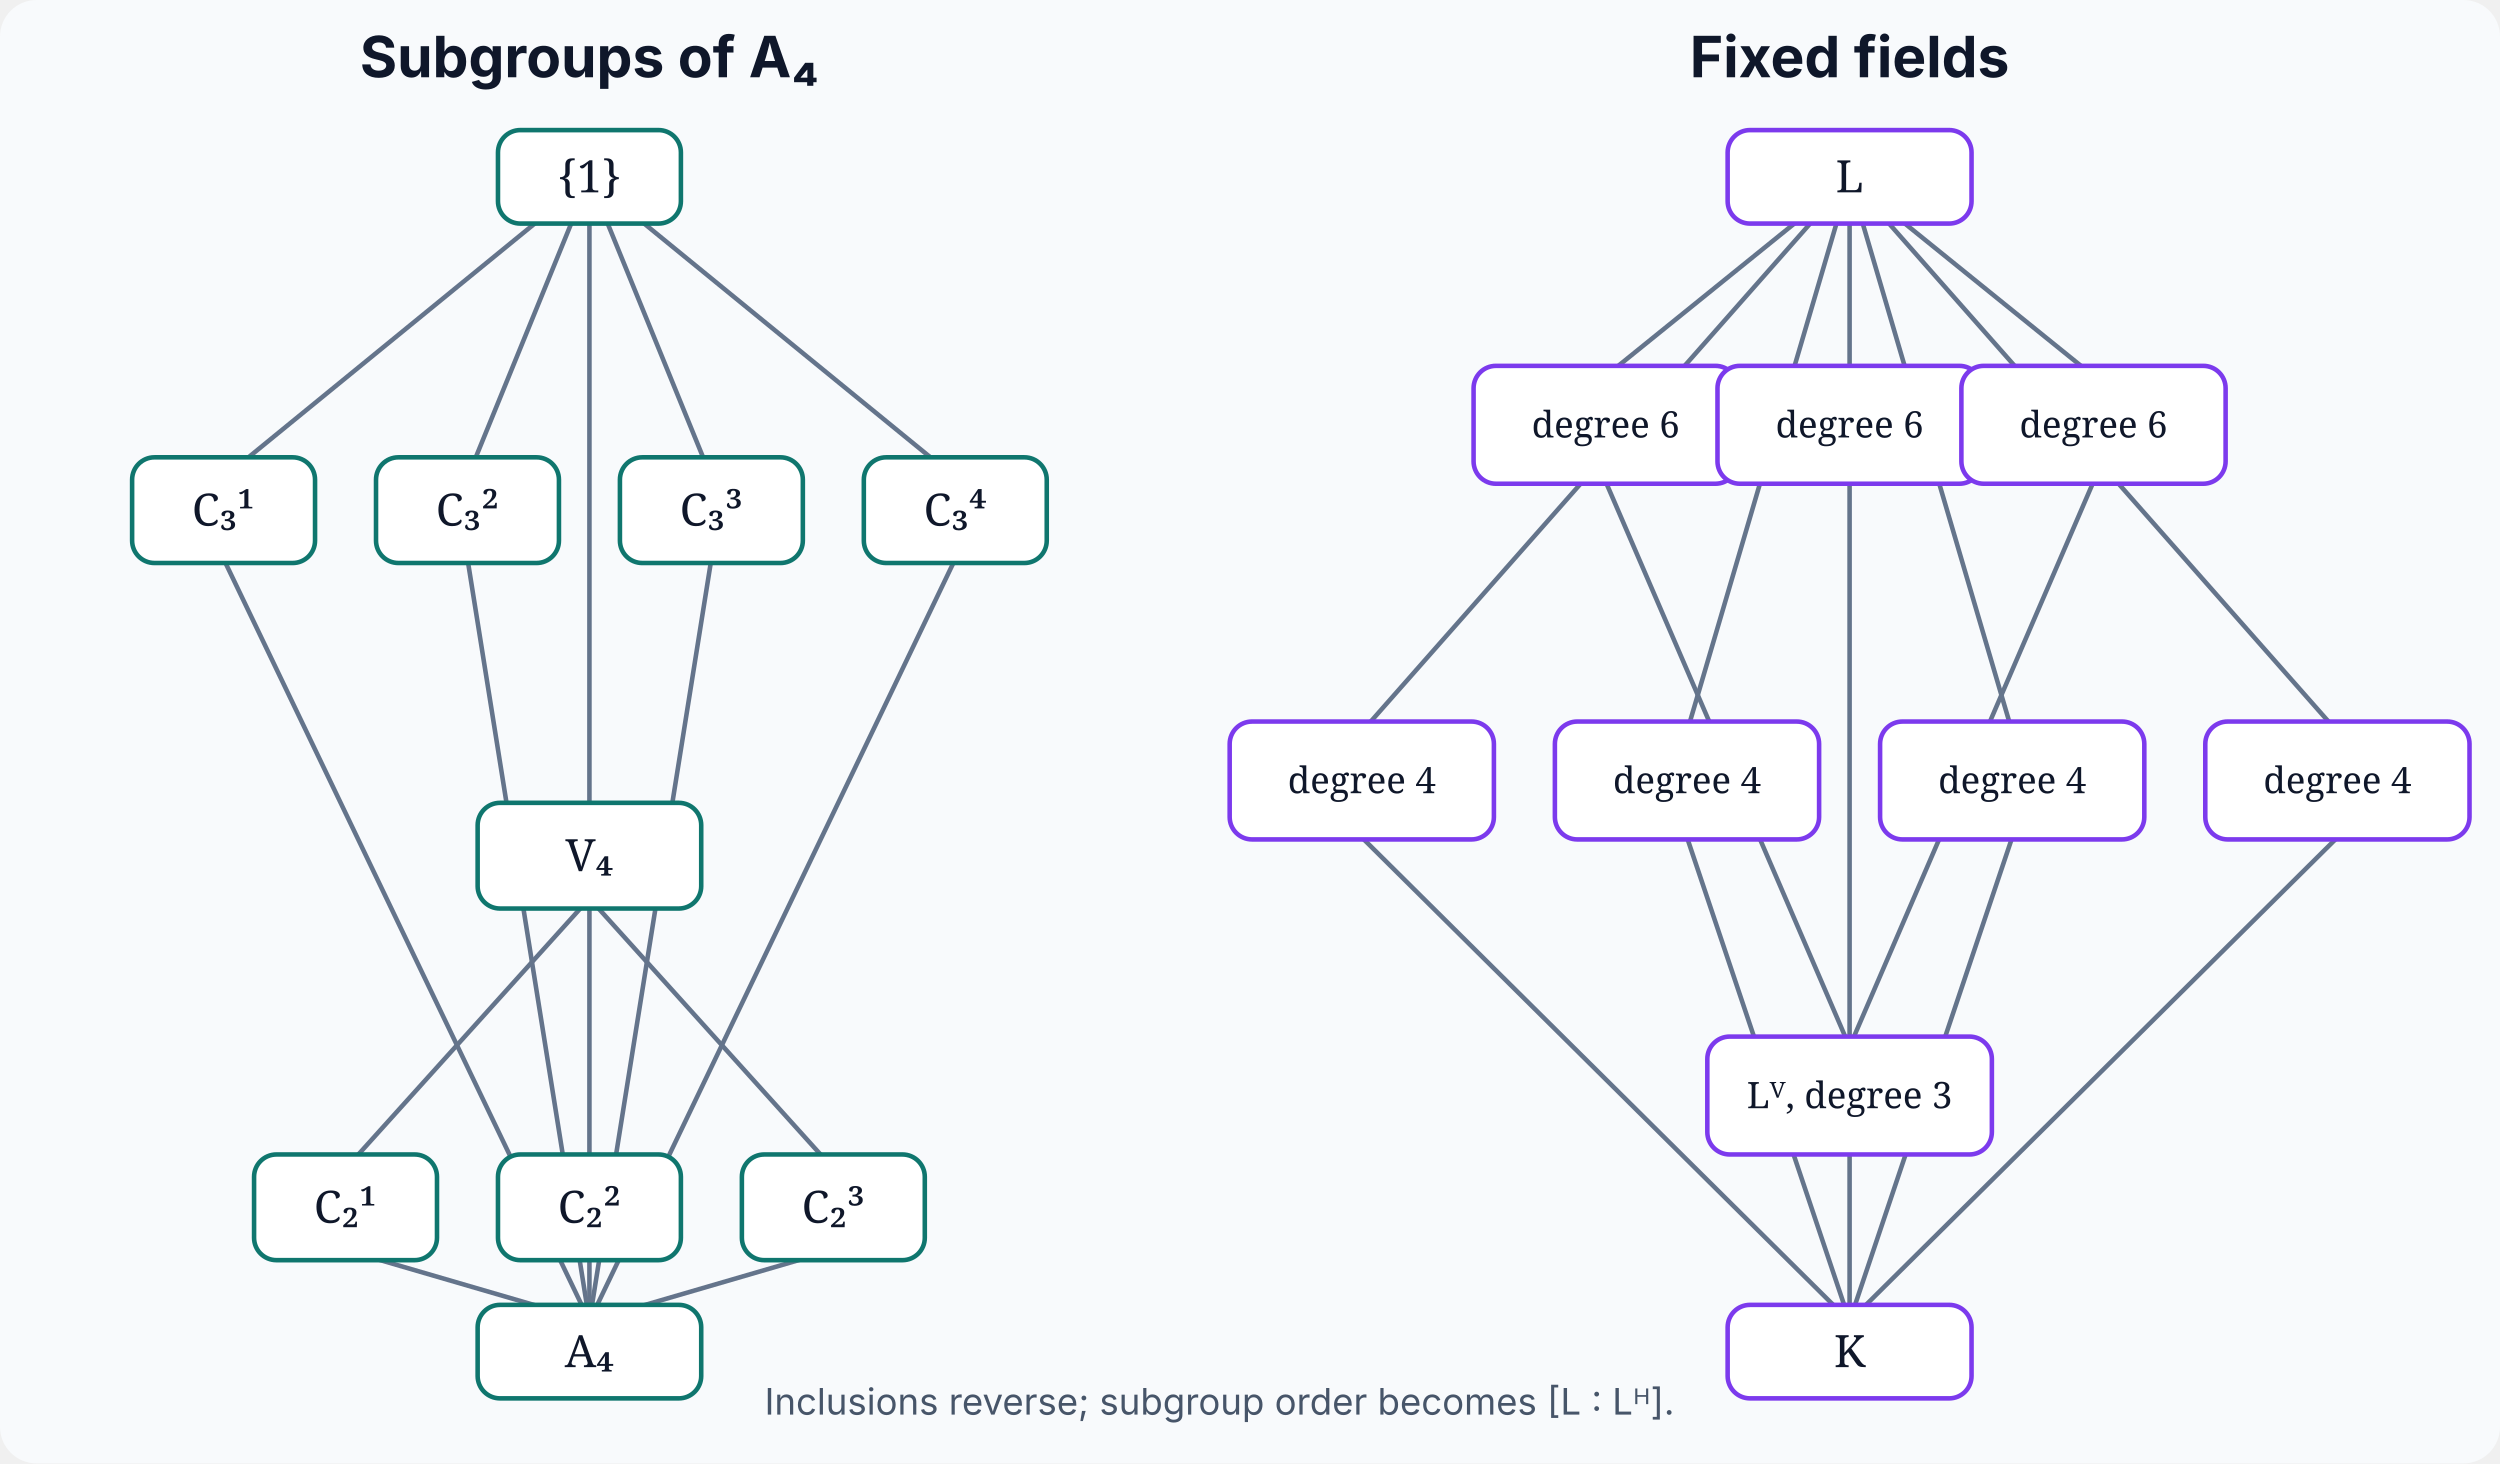
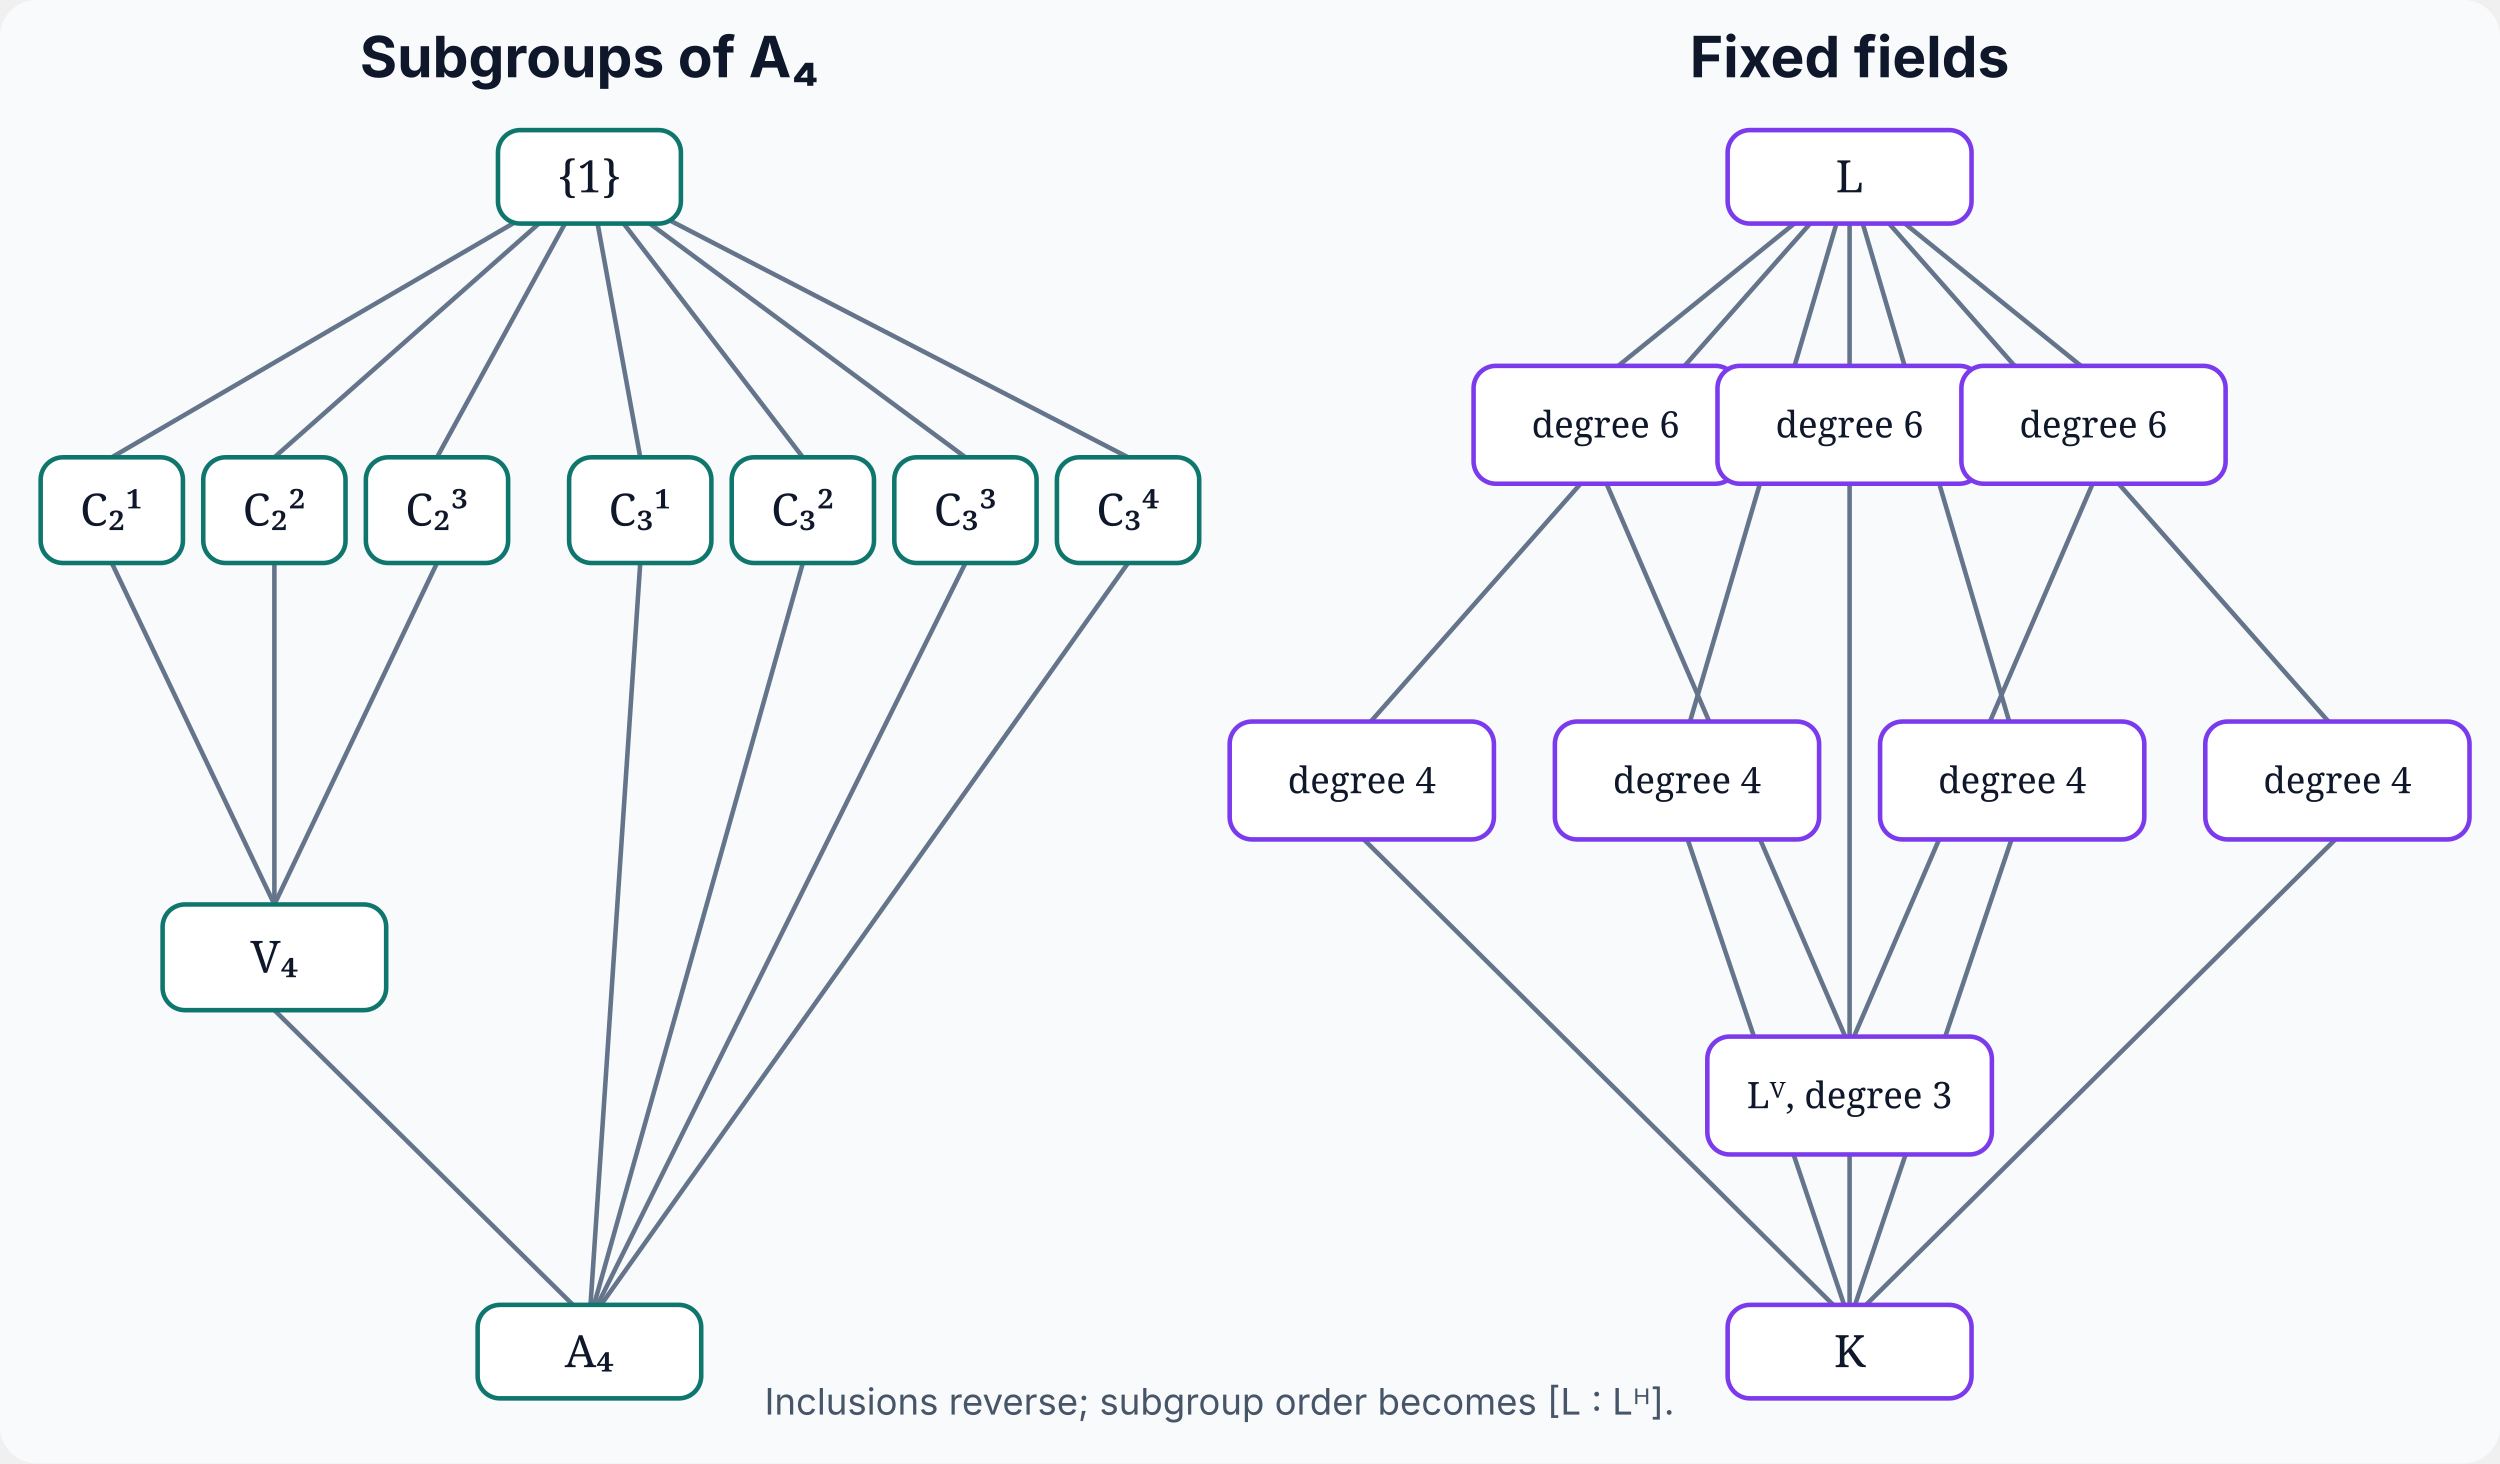
<svg xmlns="http://www.w3.org/2000/svg" viewBox="0 0 1230 720" role="img" aria-labelledby="title desc">
  <style>
    .bg { fill: #f8fafc; }
    .edge { stroke: #64748b; stroke-width: 2.25; }
    .node { fill: #fff; stroke: #0f766e; stroke-width: 2.25; rx: 11; }
    .field { stroke: #7c3aed; }
    .label { fill: #0f172a; font: 22px Georgia, serif; text-anchor: middle; dominant-baseline: middle; }
    .small { font-size: 18px; }
    .heading { fill: #0f172a; font: 700 28px -apple-system, BlinkMacSystemFont, "Segoe UI", sans-serif; text-anchor: middle; }
    .note { fill: #475569; font: 18px -apple-system, BlinkMacSystemFont, "Segoe UI", sans-serif; text-anchor: middle; }
  </style>
  <rect class="bg" width="1230" height="720" rx="18" />
  <text class="heading" x="290" y="38">Subgroups of A₄</text>
  <text class="heading" x="910" y="38">Fixed fields</text>
-   <line class="edge" x1="290" y1="88" x2="110" y2="235" />
-   <line class="edge" x1="290" y1="88" x2="230" y2="235" />
-   <line class="edge" x1="290" y1="88" x2="350" y2="235" />
-   <line class="edge" x1="290" y1="88" x2="470" y2="235" />
-   <line class="edge" x1="290" y1="88" x2="290" y2="402" />
-   <line class="edge" x1="290" y1="442" x2="170" y2="575" />
-   <line class="edge" x1="290" y1="442" x2="290" y2="575" />
-   <line class="edge" x1="290" y1="442" x2="410" y2="575" />
-   <line class="edge" x1="110" y1="275" x2="290" y2="650" />
-   <line class="edge" x1="230" y1="275" x2="290" y2="650" />
-   <line class="edge" x1="350" y1="275" x2="290" y2="650" />
-   <line class="edge" x1="470" y1="275" x2="290" y2="650" />
-   <line class="edge" x1="170" y1="615" x2="290" y2="650" />
-   <line class="edge" x1="290" y1="615" x2="290" y2="650" />
-   <line class="edge" x1="410" y1="615" x2="290" y2="650" />
+   <line class="edge" data-cover="1-c2-1" x1="290" y1="88" x2="55" y2="225" />
+   <line class="edge" data-cover="1-c2-2" x1="290" y1="88" x2="135" y2="225" />
+   <line class="edge" data-cover="1-c2-3" x1="290" y1="88" x2="215" y2="225" />
+   <line class="edge" data-cover="1-c3-1" x1="290" y1="88" x2="315" y2="225" />
+   <line class="edge" data-cover="1-c3-2" x1="290" y1="88" x2="395" y2="225" />
+   <line class="edge" data-cover="1-c3-3" x1="290" y1="88" x2="475" y2="225" />
+   <line class="edge" data-cover="1-c3-4" x1="290" y1="88" x2="555" y2="225" />
+   <line class="edge" data-cover="c2-1-v4" x1="55" y1="277" x2="135" y2="445" />
+   <line class="edge" data-cover="c2-2-v4" x1="135" y1="277" x2="135" y2="445" />
+   <line class="edge" data-cover="c2-3-v4" x1="215" y1="277" x2="135" y2="445" />
+   <line class="edge" data-cover="c3-1-a4" x1="315" y1="277" x2="290" y2="650" />
+   <line class="edge" data-cover="c3-2-a4" x1="395" y1="277" x2="290" y2="650" />
+   <line class="edge" data-cover="c3-3-a4" x1="475" y1="277" x2="290" y2="650" />
+   <line class="edge" data-cover="c3-4-a4" x1="555" y1="277" x2="290" y2="650" />
+   <line class="edge" data-cover="v4-a4" x1="135" y1="497" x2="290" y2="650" />
  <rect class="node" x="245" y="64" width="90" height="46" />
  <text class="label" x="290" y="87">{1}</text>
-   <rect class="node" x="65" y="225" width="90" height="52" />
-   <text class="label" x="110" y="251">C₃¹</text>
-   <rect class="node" x="185" y="225" width="90" height="52" />
-   <text class="label" x="230" y="251">C₃²</text>
-   <rect class="node" x="305" y="225" width="90" height="52" />
-   <text class="label" x="350" y="251">C₃³</text>
-   <rect class="node" x="425" y="225" width="90" height="52" />
-   <text class="label" x="470" y="251">C₃⁴</text>
-   <rect class="node" x="235" y="395" width="110" height="52" />
-   <text class="label" x="290" y="421">V₄</text>
-   <rect class="node" x="125" y="568" width="90" height="52" />
-   <text class="label" x="170" y="594">C₂¹</text>
-   <rect class="node" x="245" y="568" width="90" height="52" />
-   <text class="label" x="290" y="594">C₂²</text>
-   <rect class="node" x="365" y="568" width="90" height="52" />
-   <text class="label" x="410" y="594">C₂³</text>
+   <rect class="node" x="20" y="225" width="70" height="52" />
+   <text class="label" x="55" y="251">C₂¹</text>
+   <rect class="node" x="100" y="225" width="70" height="52" />
+   <text class="label" x="135" y="251">C₂²</text>
+   <rect class="node" x="180" y="225" width="70" height="52" />
+   <text class="label" x="215" y="251">C₂³</text>
+   <rect class="node" x="280" y="225" width="70" height="52" />
+   <text class="label" x="315" y="251">C₃¹</text>
+   <rect class="node" x="360" y="225" width="70" height="52" />
+   <text class="label" x="395" y="251">C₃²</text>
+   <rect class="node" x="440" y="225" width="70" height="52" />
+   <text class="label" x="475" y="251">C₃³</text>
+   <rect class="node" x="520" y="225" width="70" height="52" />
+   <text class="label" x="555" y="251">C₃⁴</text>
+   <rect class="node" x="80" y="445" width="110" height="52" />
+   <text class="label" x="135" y="471">V₄</text>
  <rect class="node" x="235" y="642" width="110" height="46" />
  <text class="label" x="290" y="665">A₄</text>
  <line class="edge" x1="910" y1="88" x2="790" y2="185" />
  <line class="edge" x1="910" y1="88" x2="910" y2="185" />
  <line class="edge" x1="910" y1="88" x2="1030" y2="185" />
  <line class="edge" x1="910" y1="88" x2="670" y2="360" />
  <line class="edge" x1="910" y1="88" x2="830" y2="360" />
  <line class="edge" x1="910" y1="88" x2="990" y2="360" />
  <line class="edge" x1="910" y1="88" x2="1150" y2="360" />
  <line class="edge" x1="790" y1="237" x2="910" y2="515" />
  <line class="edge" x1="910" y1="237" x2="910" y2="515" />
  <line class="edge" x1="1030" y1="237" x2="910" y2="515" />
  <line class="edge" x1="670" y1="412" x2="910" y2="650" />
  <line class="edge" x1="830" y1="412" x2="910" y2="650" />
  <line class="edge" x1="990" y1="412" x2="910" y2="650" />
  <line class="edge" x1="1150" y1="412" x2="910" y2="650" />
  <line class="edge" x1="910" y1="567" x2="910" y2="650" />
  <rect class="node field" x="850" y="64" width="120" height="46" />
  <text class="label" x="910" y="87">L</text>
  <rect class="node field" x="725" y="180" width="130" height="58" />
  <text class="label small" x="790" y="209">degree 6</text>
  <rect class="node field" x="845" y="180" width="130" height="58" />
  <text class="label small" x="910" y="209">degree 6</text>
  <rect class="node field" x="965" y="180" width="130" height="58" />
  <text class="label small" x="1030" y="209">degree 6</text>
  <rect class="node field" x="605" y="355" width="130" height="58" />
  <text class="label small" x="670" y="384">degree 4</text>
  <rect class="node field" x="765" y="355" width="130" height="58" />
  <text class="label small" x="830" y="384">degree 4</text>
  <rect class="node field" x="925" y="355" width="130" height="58" />
  <text class="label small" x="990" y="384">degree 4</text>
  <rect class="node field" x="1085" y="355" width="130" height="58" />
  <text class="label small" x="1150" y="384">degree 4</text>
  <rect class="node field" x="840" y="510" width="140" height="58" />
  <text class="label small" x="910" y="539">Lⱽ, degree 3</text>
  <rect class="node field" x="850" y="642" width="120" height="46" />
  <text class="label" x="910" y="665">K</text>
  <text class="note" x="600" y="696">Inclusions reverse; subgroup order becomes [L : Lᴴ].</text>
</svg>
